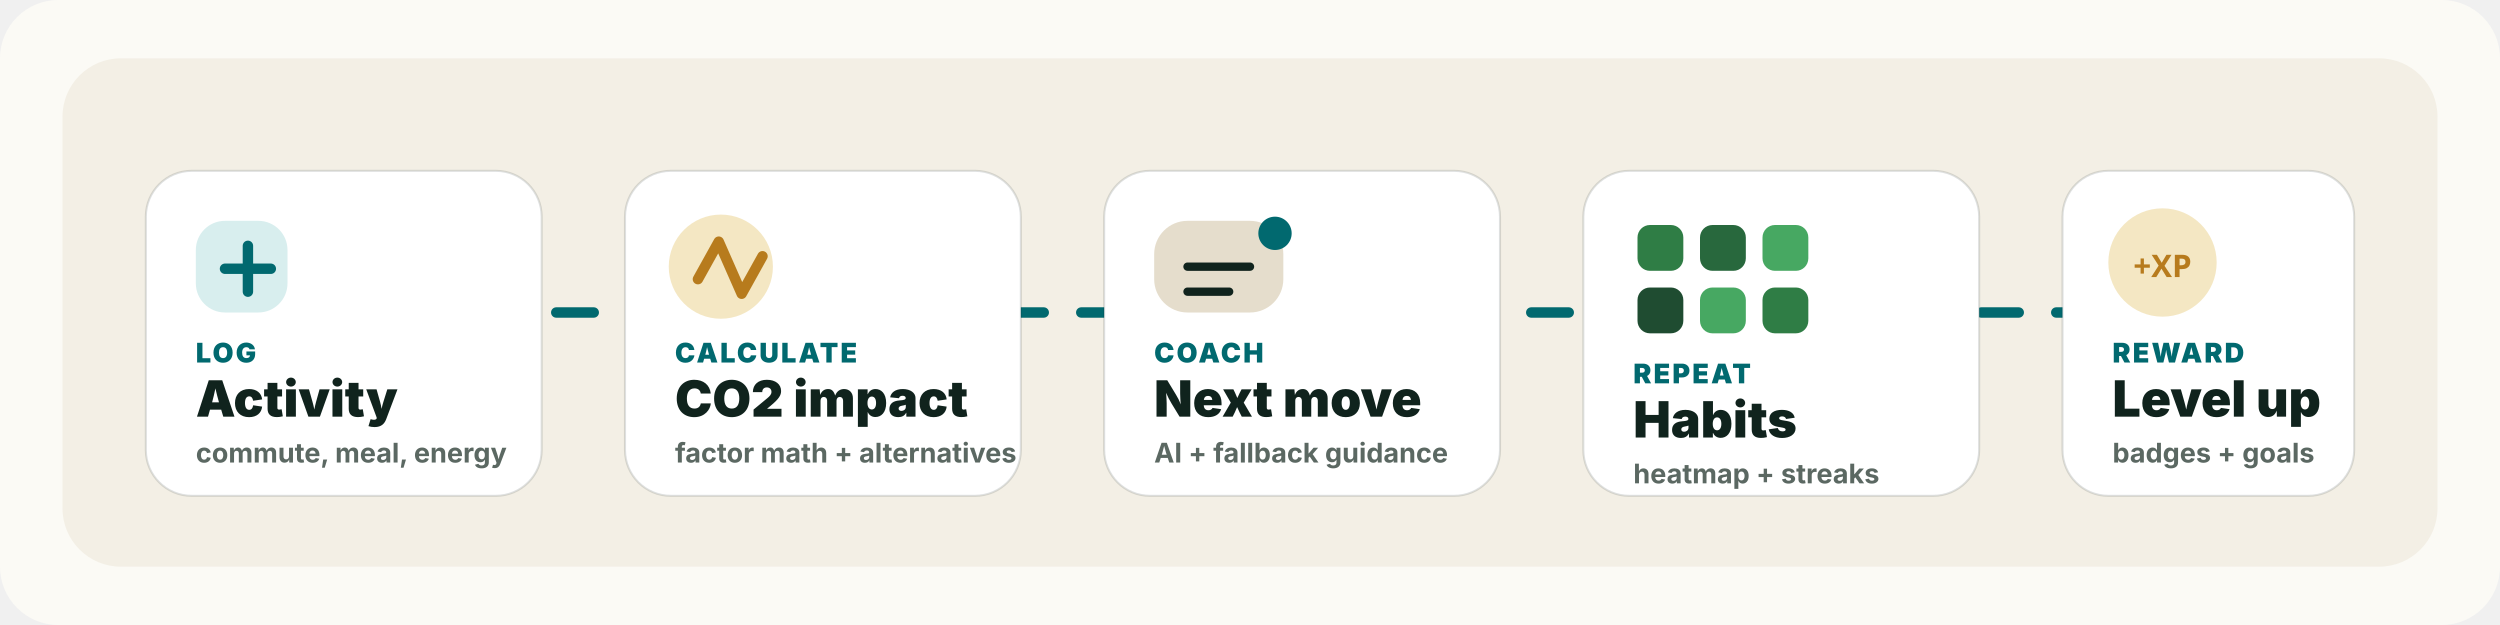
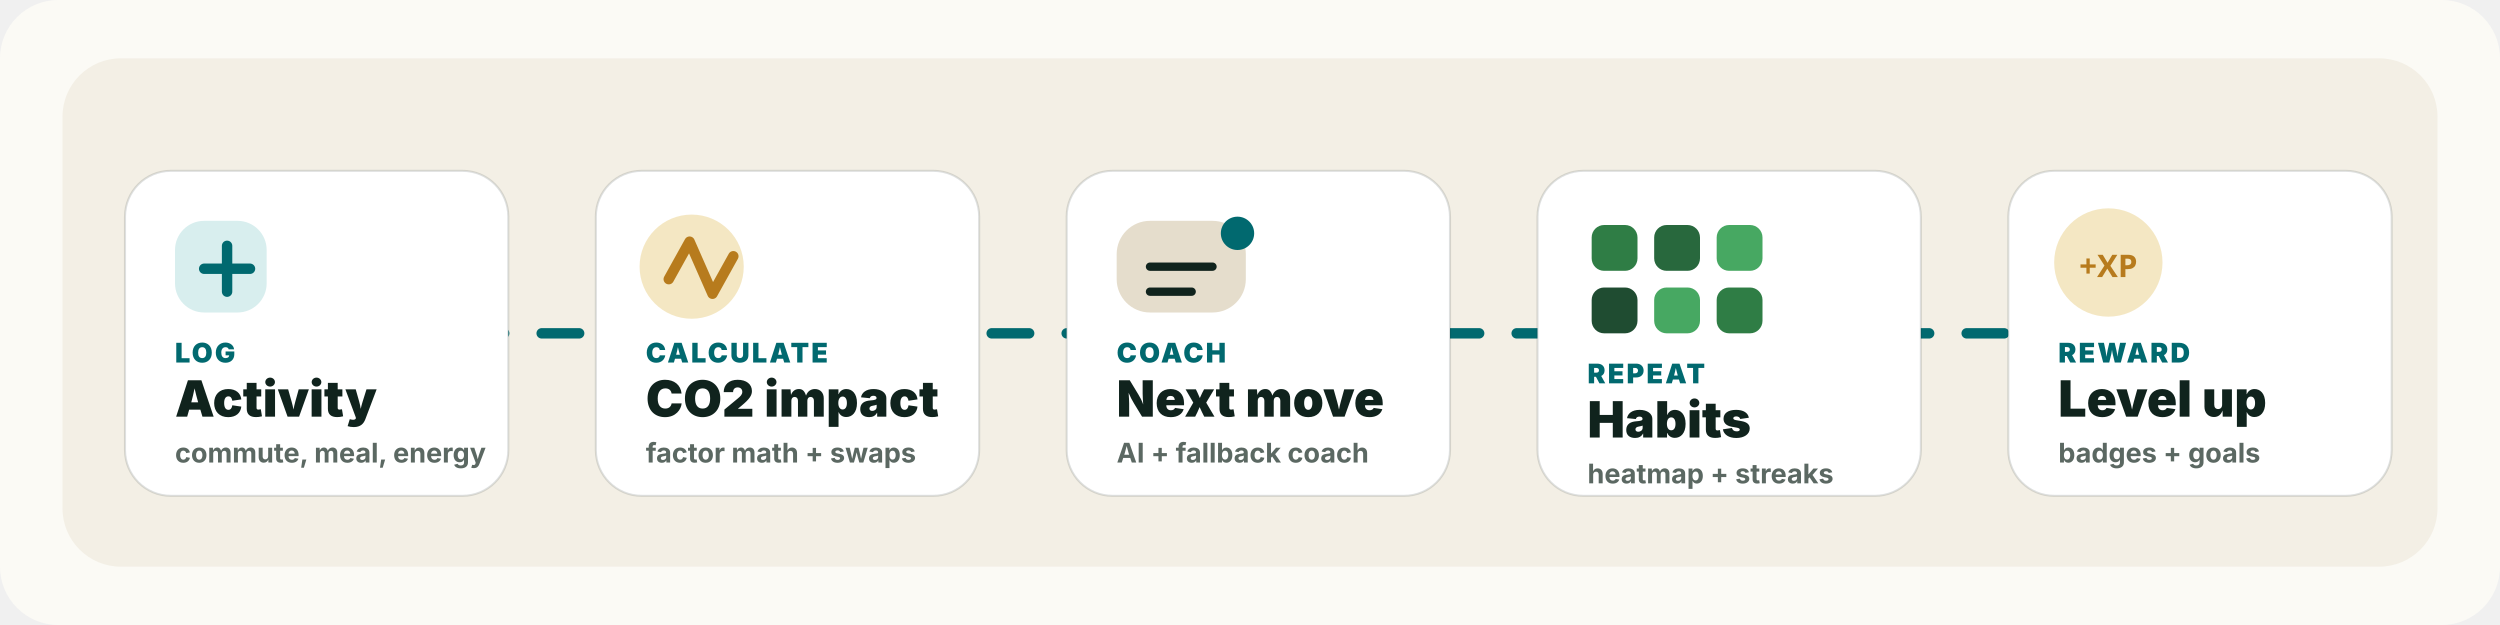
<svg xmlns="http://www.w3.org/2000/svg" width="1200" height="300" viewBox="0 0 1200 300" role="img" aria-labelledby="title desc">
  <style>
    .bg { fill: #fbfaf5; }
    .panel { fill: #10231d; stroke: rgba(8,24,20,.16); }
    .card { fill: #ffffff; stroke: rgba(16,35,29,.14); }
    .title { font: 900 24px ui-sans-serif, system-ui, -apple-system, Segoe UI, sans-serif; fill: #10231d; }
    .small { font: 700 13px ui-sans-serif, system-ui, -apple-system, Segoe UI, sans-serif; fill: #5b6862; }
    .label { font: 900 13px ui-sans-serif, system-ui, -apple-system, Segoe UI, sans-serif; fill: #01696f; letter-spacing: .08em; }
    .path { stroke-dasharray: 18 18; animation: move 1.2s linear infinite; }
    .node { animation: lift 3s ease-in-out infinite; }
    .n2 { animation-delay: .25s; }
    .n3 { animation-delay: .5s; }
    .n4 { animation-delay: .75s; }
    .n5 { animation-delay: 1s; }
    .spark { transform-origin: center; animation: pulse 1.9s ease-in-out infinite; }
    @keyframes move { to { stroke-dashoffset: -36; } }
    @keyframes lift { 0%,100% { transform: translateY(0); } 50% { transform: translateY(-7px); } }
    @keyframes pulse { 0%,100% { opacity: .35; transform: scale(.82); } 50% { opacity: 1; transform: scale(1.08); } }
  </style>
  <rect class="bg" width="1200" height="300" rx="28" />
  <rect x="30" y="28" width="1140" height="244" rx="28" fill="#f3efe5" />
-   <path class="path" d="M195 150H1000" fill="none" stroke="#01696f" stroke-width="5" stroke-linecap="round" />
-   <g class="node n1" transform="translate(70 82)">
-     <rect class="card" width="190" height="156" rx="22" />
+   <path class="path" d="M152 160H1048" fill="none" stroke="#01696f" stroke-width="5" stroke-linecap="round" />
+   <g class="node n1" transform="translate(60 82)">
+     <rect class="card" width="184" height="156" rx="22" />
    <rect x="24" y="24" width="44" height="44" rx="14" fill="#d8eeee" />
    <path d="M38 47h22M49 36v22" stroke="#01696f" stroke-width="5" stroke-linecap="round" />
    <text x="24" y="92" class="label">LOG</text>
    <text x="24" y="118" class="title">Activity</text>
    <text x="24" y="140" class="small">commute, meal, energy</text>
  </g>
-   <g class="node n2" transform="translate(300 82)">
-     <rect class="card" width="190" height="156" rx="22" />
+   <g class="node n2" transform="translate(286 82)">
+     <rect class="card" width="184" height="156" rx="22" />
    <circle cx="46" cy="46" r="25" fill="#f4e7c3" />
    <path d="M35 52l10-18 11 25 10-18" fill="none" stroke="#b77b1d" stroke-width="5" stroke-linecap="round" stroke-linejoin="round" />
    <text x="24" y="92" class="label">CALCULATE</text>
    <text x="24" y="118" class="title">CO2 impact</text>
-     <text x="24" y="140" class="small">factor math + alternatives</text>
+     <text x="24" y="140" class="small">factor math + swaps</text>
  </g>
-   <g class="node n3" transform="translate(530 82)">
-     <rect class="card" width="190" height="156" rx="22" />
+   <g class="node n3" transform="translate(512 82)">
+     <rect class="card" width="184" height="156" rx="22" />
    <rect x="24" y="24" width="62" height="44" rx="16" fill="#e5ddcc" />
    <path d="M40 46h30M40 58h20" stroke="#10231d" stroke-width="4" stroke-linecap="round" />
    <circle class="spark" cx="82" cy="30" r="8" fill="#01696f" />
    <text x="24" y="92" class="label">COACH</text>
    <text x="24" y="118" class="title">Next move</text>
-     <text x="24" y="140" class="small">AI + fallback guidance</text>
+     <text x="24" y="140" class="small">AI + fallback coach</text>
  </g>
-   <g class="node n4" transform="translate(760 82)">
-     <rect class="card" width="190" height="156" rx="22" />
+   <g class="node n4" transform="translate(738 82)">
+     <rect class="card" width="184" height="156" rx="22" />
    <rect x="26" y="26" width="22" height="22" rx="6" fill="#2f7d45" />
    <rect x="56" y="26" width="22" height="22" rx="6" fill="#28683d" />
    <rect x="86" y="26" width="22" height="22" rx="6" fill="#47a862" />
    <rect x="26" y="56" width="22" height="22" rx="6" fill="#1f4c31" />
    <rect x="56" y="56" width="22" height="22" rx="6" fill="#47a862" />
    <rect x="86" y="56" width="22" height="22" rx="6" fill="#2f7d45" />
    <text x="24" y="102" class="label">REPEAT</text>
    <text x="24" y="128" class="title">Habits</text>
    <text x="24" y="150" class="small">heatmap + streaks</text>
  </g>
-   <g class="node n5" transform="translate(990 82)">
-     <rect class="card" width="140" height="156" rx="22" />
+   <g class="node n5" transform="translate(964 82)">
+     <rect class="card" width="184" height="156" rx="22" />
    <circle cx="48" cy="44" r="26" fill="#f4e7c3" />
    <text x="48" y="51" text-anchor="middle" font-family="ui-sans-serif, system-ui" font-size="15" font-weight="900" fill="#b77b1d">+XP</text>
    <text x="24" y="92" class="label">REWARD</text>
    <text x="24" y="118" class="title">Level up</text>
    <text x="24" y="140" class="small">badges + goals</text>
  </g>
</svg>
